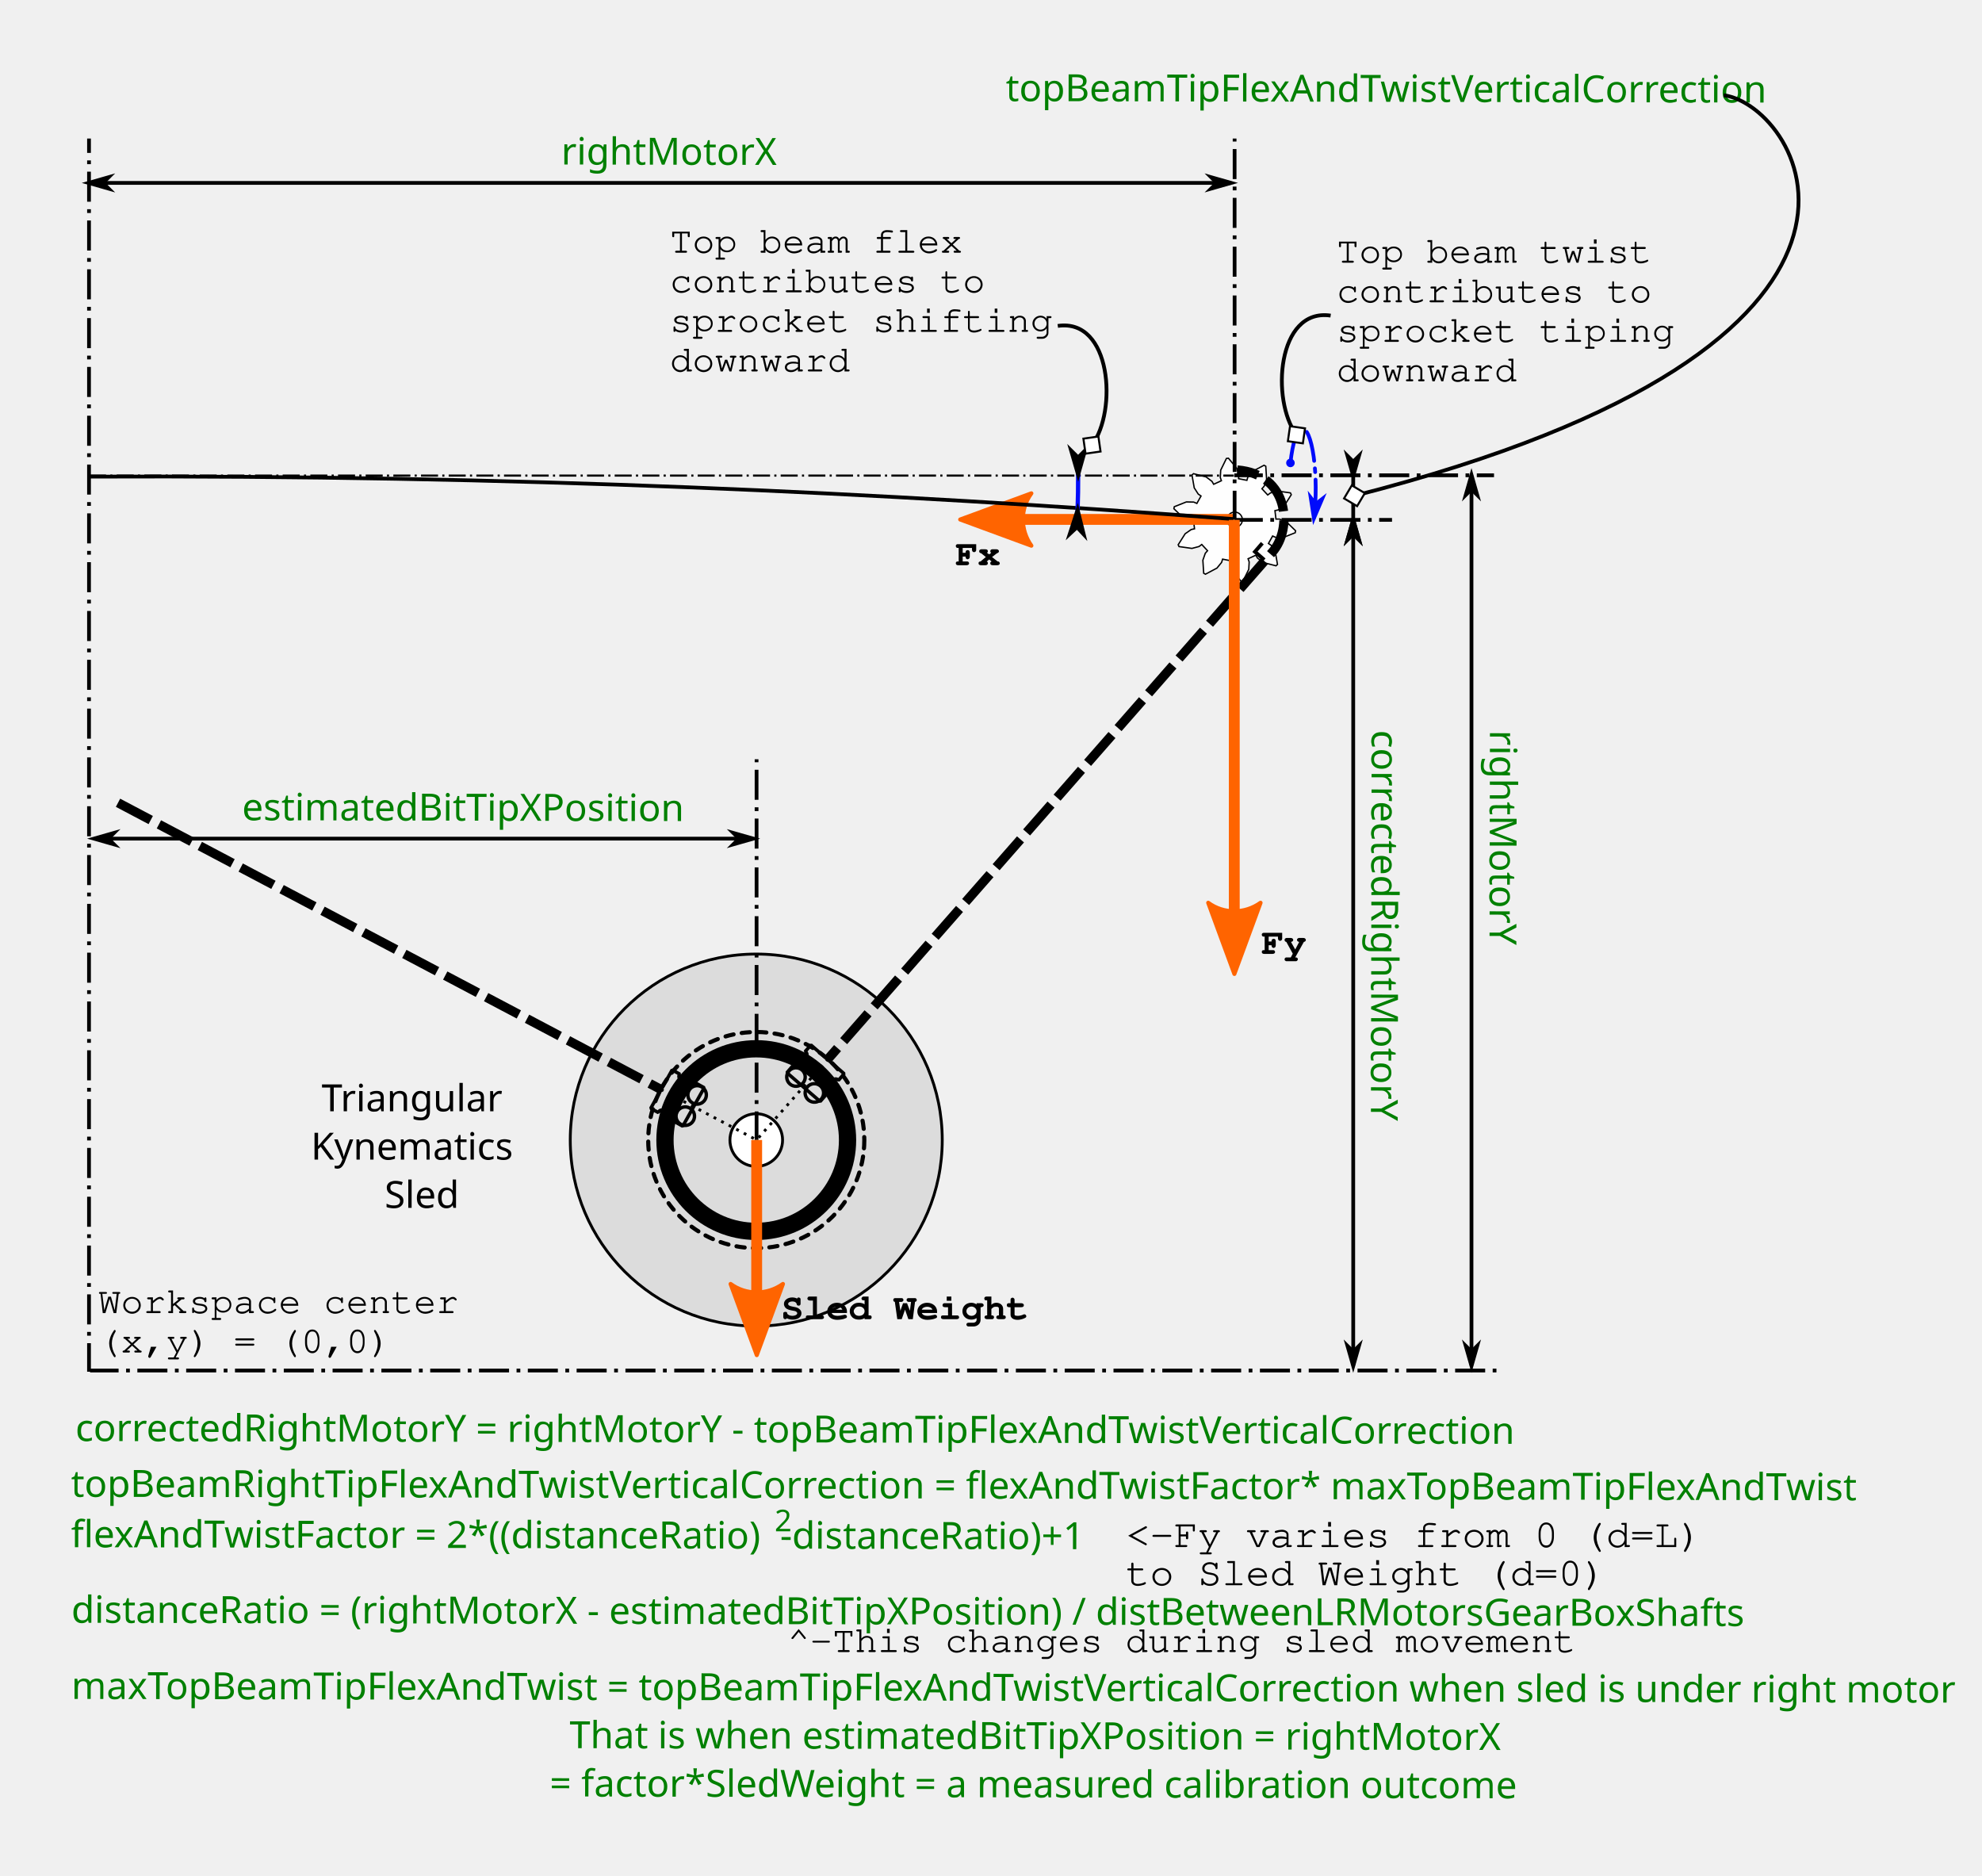
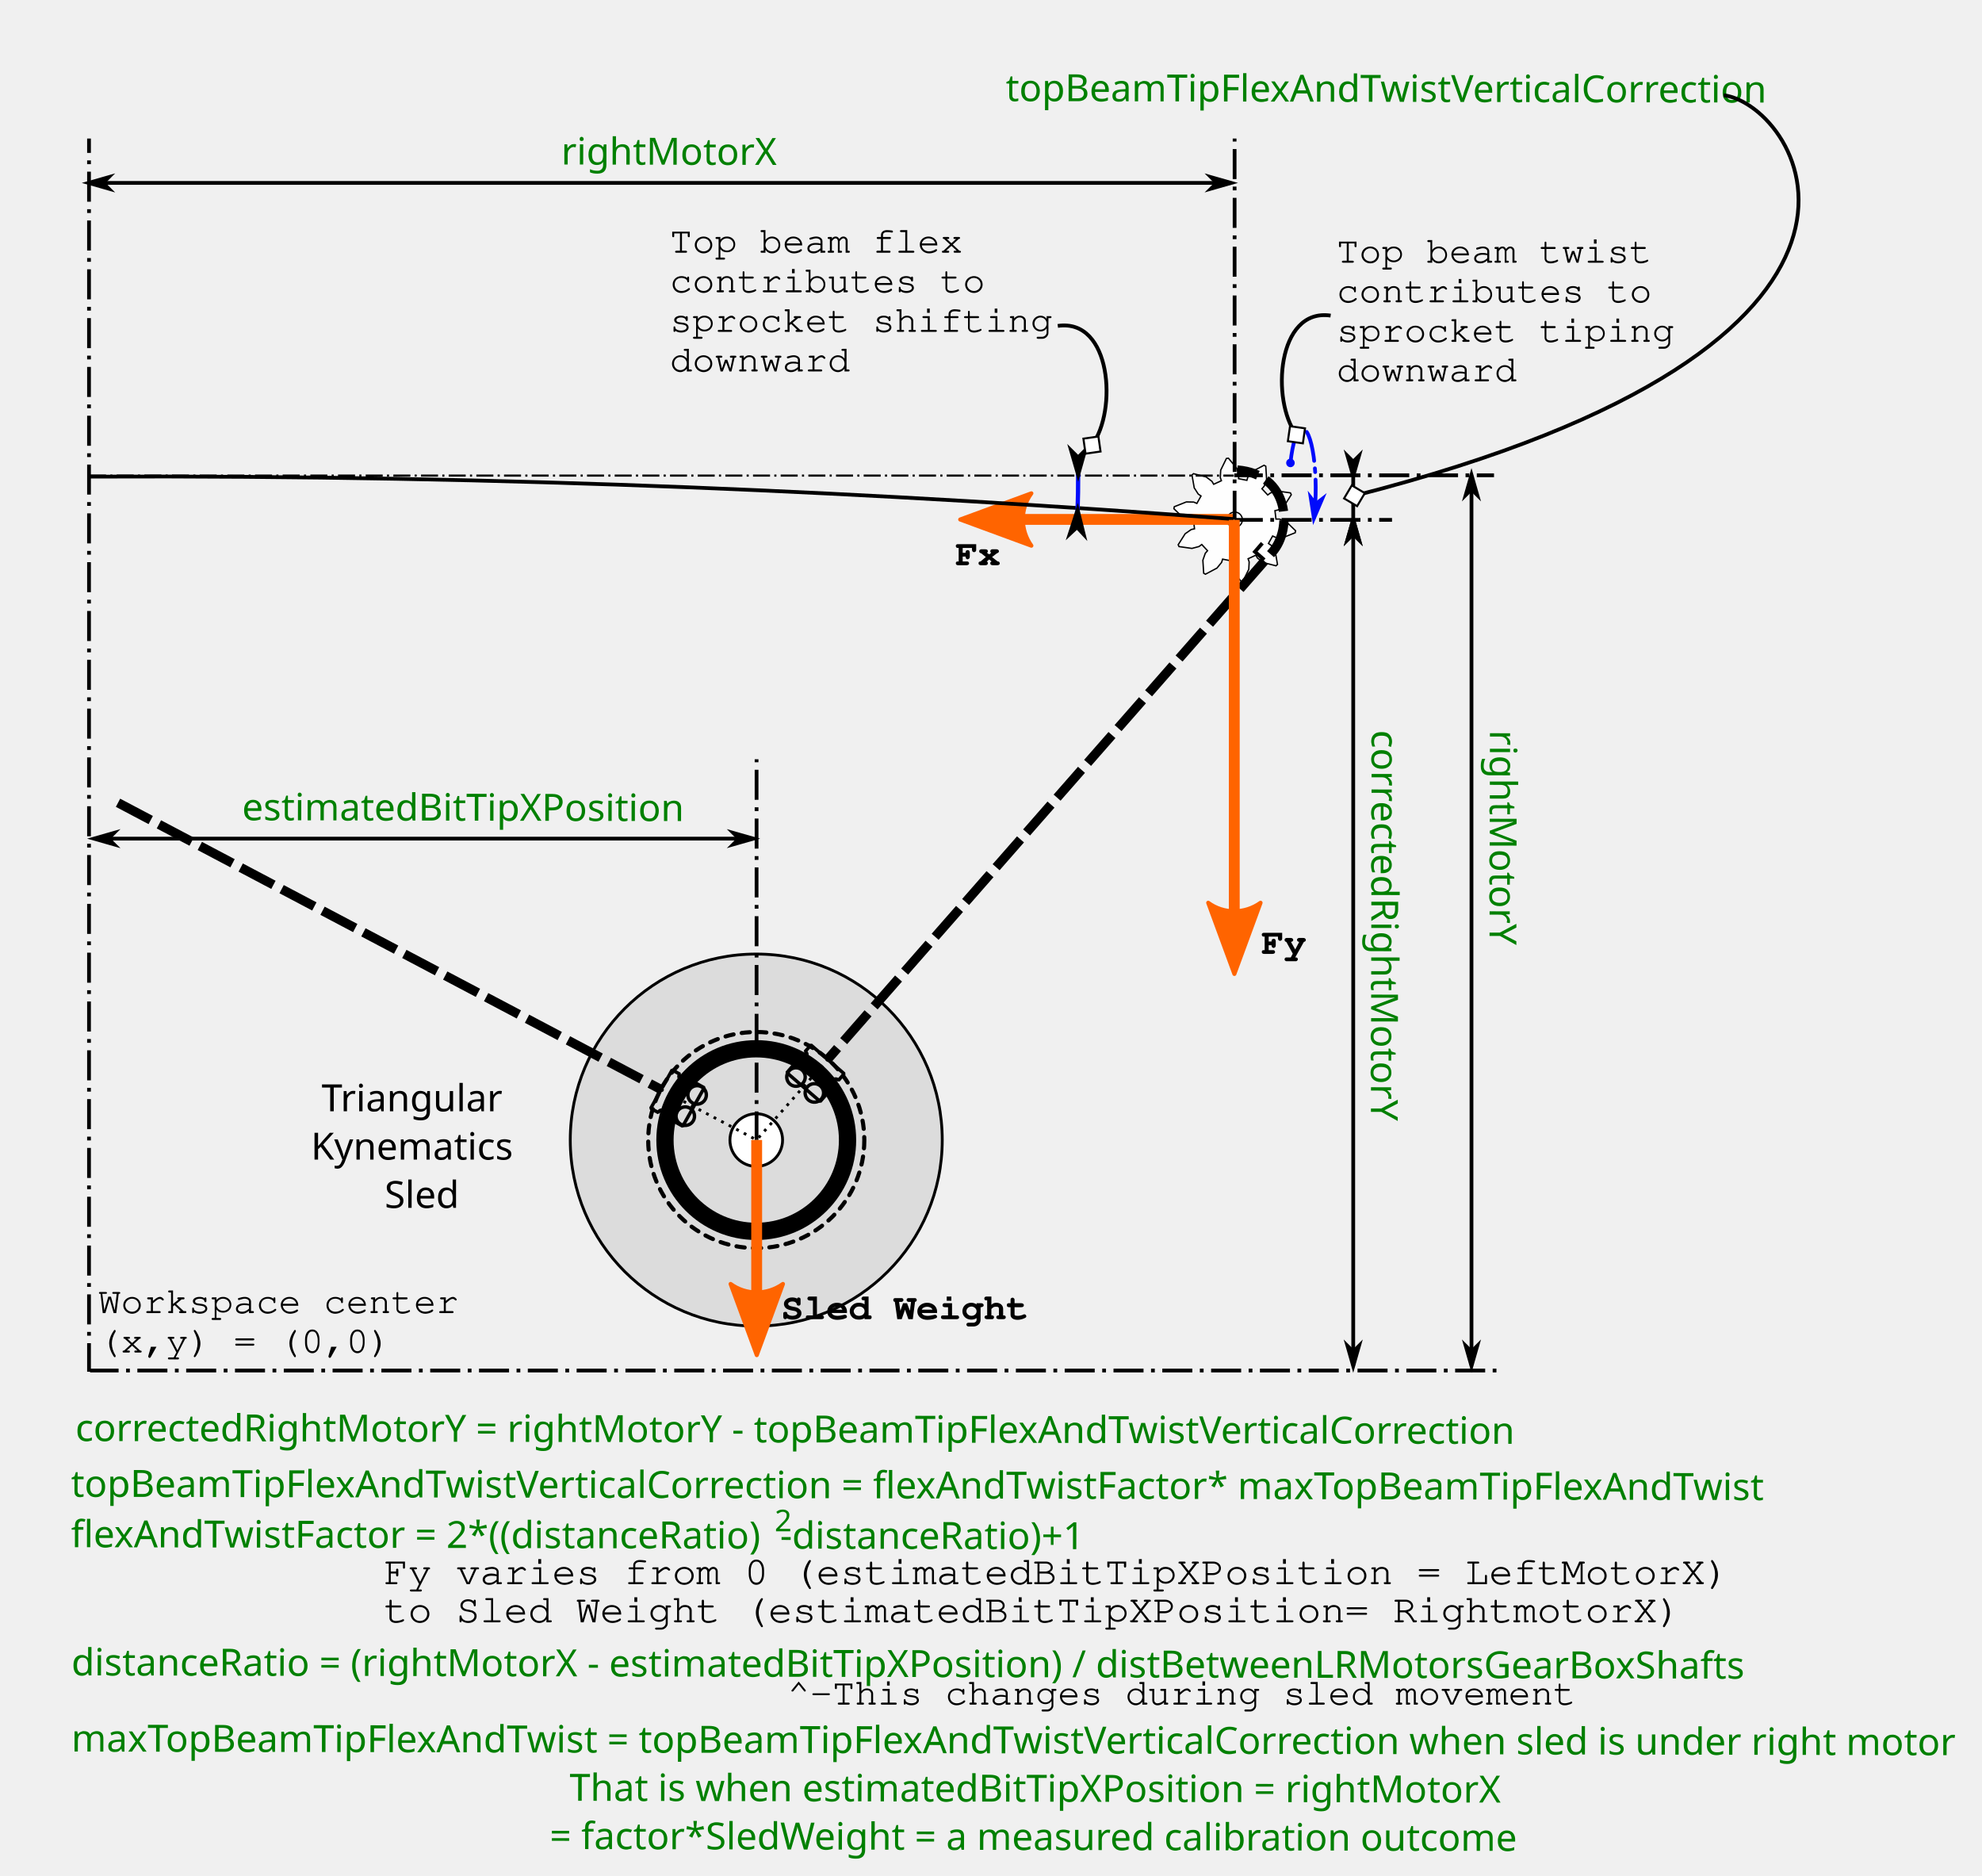
<svg xmlns="http://www.w3.org/2000/svg" width="139.696mm" height="132.178mm" viewBox="0 0 139.696 132.178" version="1.1" id="svg338048">
  <defs id="defs338042">
    <marker style="overflow:visible" id="marker24742" refX="0" refY="0" orient="auto">
      <path transform="scale(-0.6)" d="M 8.719,4.034 -2.207,0.016 8.719,-4.002 c -1.745,2.372 -1.735,5.617 -6e-7,8.035 z" style="fill:#ff6400;fill-opacity:1;fill-rule:evenodd;stroke:#ff6400;stroke-width:0.625;stroke-linejoin:round;stroke-opacity:1" id="path24740" />
    </marker>
    <marker orient="auto" refY="0" refX="0" id="marker24172" style="overflow:visible">
      <path id="path24170" d="M 0,0 5,-5 -12.5,0 5,5 Z" style="fill:#000000;fill-opacity:1;fill-rule:evenodd;stroke:#000000;stroke-width:1pt;stroke-opacity:1" transform="matrix(-0.4,0,0,-0.4,-4,0)" />
    </marker>
    <marker orient="auto" refY="0" refX="0" id="marker23994" style="overflow:visible">
      <path id="path23992" d="M 0,0 5,-5 -12.5,0 5,5 Z" style="fill:#000000;fill-opacity:1;fill-rule:evenodd;stroke:#000000;stroke-width:1pt;stroke-opacity:1" transform="matrix(0.4,0,0,0.4,4,0)" />
    </marker>
    <marker style="overflow:visible" id="marker23052" refX="0" refY="0" orient="auto">
      <path transform="matrix(-0.4,0,0,-0.4,-4,0)" style="fill:#000000;fill-opacity:1;fill-rule:evenodd;stroke:#000000;stroke-width:1pt;stroke-opacity:1" d="M 0,0 5,-5 -12.5,0 5,5 Z" id="path23050" />
    </marker>
    <marker style="overflow:visible" id="marker22886" refX="0" refY="0" orient="auto">
      <path transform="matrix(0.4,0,0,0.4,4,0)" style="fill:#000000;fill-opacity:1;fill-rule:evenodd;stroke:#000000;stroke-width:1pt;stroke-opacity:1" d="M 0,0 5,-5 -12.5,0 5,5 Z" id="path22884" />
    </marker>
    <marker style="overflow:visible" id="marker22238" refX="0" refY="0" orient="auto">
      <path transform="scale(-0.6)" d="M 8.719,4.034 -2.207,0.016 8.719,-4.002 c -1.745,2.372 -1.735,5.617 -6e-7,8.035 z" style="fill:#ff6400;fill-opacity:1;fill-rule:evenodd;stroke:#ff6400;stroke-width:0.625;stroke-linejoin:round;stroke-opacity:1" id="path22236" />
    </marker>
    <marker orient="auto" refY="0" refX="0" id="marker20028" style="overflow:visible">
      <path id="path20026" d="M 0,-7.071 -7.071,0 0,7.071 7.071,0 Z" style="fill:#ffffff;fill-rule:evenodd;stroke:#000000;stroke-width:1pt;stroke-opacity:1" transform="scale(0.4)" />
    </marker>
    <marker orient="auto" refY="0" refX="0" id="marker19590" style="overflow:visible">
      <path id="path19588" d="M 0,0 5,-5 -12.5,0 5,5 Z" style="fill:#000000;fill-opacity:1;fill-rule:evenodd;stroke:#000000;stroke-width:1pt;stroke-opacity:1" transform="matrix(-0.4,0,0,-0.4,-4,0)" />
    </marker>
    <marker orient="auto" refY="0" refX="0" id="marker18926" style="overflow:visible">
      <path id="path18924" d="M 0,0 5,-5 -12.5,0 5,5 Z" style="fill:#000000;fill-opacity:1;fill-rule:evenodd;stroke:#000000;stroke-width:1pt;stroke-opacity:1" transform="matrix(-0.4,0,0,-0.4,-4,0)" />
    </marker>
    <marker orient="auto" refY="0" refX="0" id="marker18790" style="overflow:visible">
      <path id="path18788" d="M 0,0 5,-5 -12.5,0 5,5 Z" style="fill:#000000;fill-opacity:1;fill-rule:evenodd;stroke:#000000;stroke-width:1pt;stroke-opacity:1" transform="matrix(0.4,0,0,0.4,4,0)" />
    </marker>
    <marker style="overflow:visible" id="marker18244" refX="0" refY="0" orient="auto">
      <path transform="matrix(-0.4,0,0,-0.4,-4,0)" style="fill:#000000;fill-opacity:1;fill-rule:evenodd;stroke:#000000;stroke-width:1pt;stroke-opacity:1" d="M 0,0 5,-5 -12.5,0 5,5 Z" id="path18242" />
    </marker>
    <marker style="overflow:visible" id="marker18120" refX="0" refY="0" orient="auto">
      <path transform="matrix(0.4,0,0,0.4,4,0)" style="fill:#000000;fill-opacity:1;fill-rule:evenodd;stroke:#000000;stroke-width:1pt;stroke-opacity:1" d="M 0,0 5,-5 -12.5,0 5,5 Z" id="path18118" />
    </marker>
    <marker orient="auto" refY="0" refX="0" id="marker17936" style="overflow:visible">
      <path id="path17934" d="M 0,0 5,-5 -12.5,0 5,5 Z" style="fill:#000000;fill-opacity:1;fill-rule:evenodd;stroke:#000000;stroke-width:1pt;stroke-opacity:1" transform="matrix(0.4,0,0,0.4,4,0)" />
    </marker>
    <marker orient="auto" refY="0" refX="0" id="marker17812" style="overflow:visible">
      <path id="path17810" d="M 0,0 5,-5 -12.5,0 5,5 Z" style="fill:#000000;fill-opacity:1;fill-rule:evenodd;stroke:#000000;stroke-width:1pt;stroke-opacity:1" transform="matrix(-0.4,0,0,-0.4,-4,0)" />
    </marker>
    <marker orient="auto" refY="0" refX="0" id="marker17062" style="overflow:visible">
      <path id="path17060" d="M 0,-7.071 -7.071,0 0,7.071 7.071,0 Z" style="fill:#ffffff;fill-rule:evenodd;stroke:#000000;stroke-width:1pt;stroke-opacity:1" transform="scale(0.4)" />
    </marker>
    <marker style="overflow:visible" id="marker16630" refX="0" refY="0" orient="auto">
      <path transform="matrix(-0.4,0,0,-0.4,-4,0)" style="fill:#000000;fill-opacity:1;fill-rule:evenodd;stroke:#000000;stroke-width:1pt;stroke-opacity:1" d="M 0,0 5,-5 -12.5,0 5,5 Z" id="path16628" />
    </marker>
    <marker orient="auto" refY="0" refX="0" id="DotS" style="overflow:visible">
      <path id="path7141" d="m -2.5,-1 c 0,2.76 -2.24,5 -5,5 -2.76,0 -5,-2.24 -5,-5 0,-2.76 2.24,-5 5,-5 2.76,0 5,2.24 5,5 z" style="fill:#000bfb;fill-opacity:1;fill-rule:evenodd;stroke:#000bfb;stroke-width:1pt;stroke-opacity:1" transform="matrix(0.2,0,0,0.2,1.48,0.2)" />
    </marker>
    <marker orient="auto" refY="0" refX="0" id="marker5163" style="overflow:visible">
      <path id="path5161" d="M 0,0 5,-5 -12.5,0 5,5 Z" style="fill:#000bfb;fill-opacity:1;fill-rule:evenodd;stroke:#000bfb;stroke-width:1pt;stroke-opacity:1" transform="matrix(-0.4,0,0,-0.4,-4,0)" />
    </marker>
    <marker style="overflow:visible" id="marker5057" refX="0" refY="0" orient="auto">
      <path transform="matrix(0.4,0,0,0.4,4,0)" style="fill:#000000;fill-opacity:1;fill-rule:evenodd;stroke:#000000;stroke-width:1pt;stroke-opacity:1" d="M 0,0 5,-5 -12.5,0 5,5 Z" id="path5055" />
    </marker>
    <marker orient="auto" refY="0" refX="0" id="marker13219" style="overflow:visible">
      <path id="path13217" d="M 0,-7.071 -7.071,0 0,7.071 7.071,0 Z" style="fill:#ffffff;fill-rule:evenodd;stroke:#000000;stroke-width:1pt;stroke-opacity:1" transform="scale(0.4)" />
    </marker>
    <marker orient="auto" refY="0" refX="0" id="Arrow1Mstart" style="overflow:visible">
      <path id="path4603" d="M 0,0 5,-5 -12.5,0 5,5 Z" style="fill:#000000;fill-opacity:1;fill-rule:evenodd;stroke:#000000;stroke-width:1pt;stroke-opacity:1" transform="matrix(0.4,0,0,0.4,4,0)" />
    </marker>
    <marker orient="auto" refY="0" refX="0" id="marker384196" style="overflow:visible">
      <path id="path384194" d="M 0,-7.071 -7.071,0 0,7.071 7.071,0 Z" style="fill:#ffffff;fill-rule:evenodd;stroke:#000000;stroke-width:1pt;stroke-opacity:1" transform="scale(0.4)" />
    </marker>
    <marker style="overflow:visible" id="marker382174" refX="0" refY="0" orient="auto">
      <path transform="scale(0.4)" style="fill:#ffffff;fill-rule:evenodd;stroke:#000000;stroke-width:1pt;stroke-opacity:1" d="M 0,-7.071 -7.071,0 0,7.071 7.071,0 Z" id="path382172" />
    </marker>
    <marker style="overflow:visible" id="marker379735" refX="0" refY="0" orient="auto">
      <path transform="scale(0.4)" style="fill:#ffffff;fill-rule:evenodd;stroke:#000000;stroke-width:1pt;stroke-opacity:1" d="M 0,-7.071 -7.071,0 0,7.071 7.071,0 Z" id="path379733" />
    </marker>
    <marker style="overflow:visible" id="marker373437" refX="0" refY="0" orient="auto">
      <path transform="scale(0.4)" style="fill:#ffffff;fill-rule:evenodd;stroke:#000000;stroke-width:1pt;stroke-opacity:1" d="M 0,-7.071 -7.071,0 0,7.071 7.071,0 Z" id="path373435" />
    </marker>
    <marker orient="auto" refY="0" refX="0" id="marker367337" style="overflow:visible">
      <path id="path367335" style="fill:#00a200;fill-opacity:1;fill-rule:evenodd;stroke:#00a200;stroke-width:0.625;stroke-linejoin:round;stroke-opacity:1" d="M 8.719,4.034 -2.207,0.016 8.719,-4.002 c -1.745,2.372 -1.735,5.617 -6e-7,8.035 z" transform="scale(-0.6)" />
    </marker>
    <marker style="overflow:visible" id="marker366895" refX="0" refY="0" orient="auto">
      <path transform="matrix(0.4,0,0,0.4,4,0)" style="fill:#00a200;fill-opacity:1;fill-rule:evenodd;stroke:#00a200;stroke-width:1pt;stroke-opacity:1" d="M 0,0 5,-5 -12.5,0 5,5 Z" id="path366893" />
    </marker>
    <marker orient="auto" refY="0" refX="0" id="marker221723" style="overflow:visible">
      <path id="path221721" style="fill:#ff6400;fill-opacity:1;fill-rule:evenodd;stroke:#ff6400;stroke-width:0.625;stroke-linejoin:round;stroke-opacity:1" d="M 8.719,4.034 -2.207,0.016 8.719,-4.002 c -1.745,2.372 -1.735,5.617 -6e-7,8.035 z" transform="scale(-0.6)" />
    </marker>
    <marker orient="auto" refY="0" refX="0" id="marker6246" style="overflow:visible">
      <path id="path6244" style="fill:#000000;fill-opacity:1;fill-rule:evenodd;stroke:#000000;stroke-width:0.625;stroke-linejoin:round;stroke-opacity:1" d="M 8.719,4.034 -2.207,0.016 8.719,-4.002 c -1.745,2.372 -1.735,5.617 -6e-7,8.035 z" transform="scale(-0.6)" />
    </marker>
    <marker style="overflow:visible" id="marker373437-3" refX="0" refY="0" orient="auto">
      <path transform="scale(0.4)" style="fill:#ffffff;fill-rule:evenodd;stroke:#000000;stroke-width:1pt;stroke-opacity:1" d="M 0,-7.071 -7.071,0 0,7.071 7.071,0 Z" id="path373435-5" />
    </marker>
  </defs>
  <g id="layer1" transform="translate(-49.97628,-68.93148)">
    <circle style="fill:#dcdcdc;fill-opacity:1;fill-rule:evenodd;stroke:#000000;stroke-width:0.2;stroke-linecap:round;stroke-linejoin:bevel;stroke-miterlimit:4;stroke-dasharray:none;stroke-dashoffset:0;stroke-opacity:1" id="path207908" cx="103.279" cy="149.276" r="13.109" />
    <circle style="fill:#ffffff;fill-opacity:1;fill-rule:evenodd;stroke:#000000;stroke-width:0.2;stroke-linecap:round;stroke-linejoin:bevel;stroke-miterlimit:4;stroke-dasharray:none;stroke-dashoffset:0;stroke-opacity:1" id="path207914" cx="103.279" cy="149.276" r="1.855" />
    <text xml:space="preserve" style="font-style:normal;font-variant:normal;font-weight:normal;font-stretch:normal;font-size:2.646px;line-height:1.25;font-family:Bumpers;-inkscape-font-specification:Bumpers;letter-spacing:0px;word-spacing:0px;fill:#000000;fill-opacity:1;stroke:none;stroke-width:0.066" x="81.431" y="147.249" id="text6706">
      <tspan id="tspan6704" x="81.431" y="147.249" style="font-style:normal;font-variant:normal;font-weight:normal;font-stretch:normal;font-family:Chinacat;-inkscape-font-specification:Chinacat;text-align:center;text-anchor:middle;stroke-width:0.066">Triangular</tspan>
      <tspan id="tspan7456" x="81.431" y="150.652" style="font-style:normal;font-variant:normal;font-weight:normal;font-stretch:normal;font-family:Chinacat;-inkscape-font-specification:Chinacat;text-align:center;text-anchor:middle;stroke-width:0.066">Kynematics</tspan>
      <tspan id="tspan7458" x="81.431" y="154.054" style="font-style:normal;font-variant:normal;font-weight:normal;font-stretch:normal;font-family:Chinacat;-inkscape-font-specification:Chinacat;text-align:center;text-anchor:middle;stroke-width:0.066">Sled</tspan>
    </text>
    <path id="path207910" d="M 58.294,125.505 96.562,145.71" style="fill:none;stroke:#000000;stroke-width:0.652;stroke-linecap:butt;stroke-linejoin:miter;stroke-miterlimit:4;stroke-dasharray:2.608, 0.652;stroke-dashoffset:0;stroke-opacity:1" />
    <circle r="7.616" cy="149.276" cx="103.279" id="circle207916" style="fill:none;fill-opacity:1;fill-rule:evenodd;stroke:#000000;stroke-width:0.29;stroke-linecap:round;stroke-linejoin:bevel;stroke-miterlimit:4;stroke-dasharray:0.581, 0.581;stroke-dashoffset:0;stroke-opacity:1" />
    <path style="fill:none;stroke:#000000;stroke-width:0.2;stroke-linecap:butt;stroke-linejoin:miter;stroke-miterlimit:4;stroke-dasharray:0.2, 0.4;stroke-dashoffset:0;stroke-opacity:1" d="m 108.341,143.557 -5.04,5.713" id="path207918" />
    <path id="path207920" d="m 96.562,145.71 6.746,3.56" style="fill:none;stroke:#000000;stroke-width:0.2;stroke-linecap:butt;stroke-linejoin:miter;stroke-miterlimit:4;stroke-dasharray:0.2, 0.4;stroke-dashoffset:0;stroke-opacity:1" />
    <circle style="fill:none;fill-opacity:1;fill-rule:evenodd;stroke:#000000;stroke-width:1.217;stroke-linecap:round;stroke-linejoin:bevel;stroke-miterlimit:4;stroke-dasharray:none;stroke-dashoffset:0;stroke-opacity:1" id="circle207922" cx="103.279" cy="149.276" r="6.434" />
    <g id="g207942" transform="matrix(0.5148088,-0.9231759,0.9231759,0.5148088,-118.6294,87.546)">
      <circle r="0.617" cy="206.889" cx="50.329" id="path207924" style="fill:none;fill-opacity:1;fill-rule:evenodd;stroke:#000000;stroke-width:0.227;stroke-linecap:round;stroke-linejoin:bevel;stroke-miterlimit:4;stroke-dasharray:none;stroke-dashoffset:16.51;stroke-opacity:1" />
      <circle style="fill:none;fill-opacity:1;fill-rule:evenodd;stroke:#000000;stroke-width:0.227;stroke-linecap:round;stroke-linejoin:bevel;stroke-miterlimit:4;stroke-dasharray:none;stroke-dashoffset:16.51;stroke-opacity:1" id="circle207926" cx="51.951" cy="206.889" r="0.617" />
      <path id="rect207928" transform="scale(0.2645833)" d="m 187.707,773.381 v 2.211 a 0.828,0.828 0 0 1 0.211,-0.027 0.828,0.828 0 0 1 0.828,0.828 0.828,0.828 0 0 1 -0.828,0.828 0.828,0.828 0 0 1 -0.211,-0.029 v 5.432 h 11.088 v -5.43 a 0.828,0.828 0 0 1 -0.207,0.027 0.828,0.828 0 0 1 -0.826,-0.828 0.828,0.828 0 0 1 0.826,-0.828 0.828,0.828 0 0 1 0.207,0.027 v -2.211 z" style="fill:none;fill-opacity:1;fill-rule:evenodd;stroke:#000000;stroke-width:0.859;stroke-linecap:round;stroke-linejoin:bevel;stroke-miterlimit:4;stroke-dasharray:none;stroke-dashoffset:16.51;stroke-opacity:1" />
    </g>
    <g transform="matrix(-0.7994341,-0.6915106,-0.6915106,0.7994341,290.6764,15.36277)" id="g207950">
      <circle style="fill:none;fill-opacity:1;fill-rule:evenodd;stroke:#000000;stroke-width:0.227;stroke-linecap:round;stroke-linejoin:bevel;stroke-miterlimit:4;stroke-dasharray:none;stroke-dashoffset:16.51;stroke-opacity:1" id="circle207944" cx="50.329" cy="206.889" r="0.617" />
      <circle r="0.617" cy="206.889" cx="51.951" id="circle207946" style="fill:none;fill-opacity:1;fill-rule:evenodd;stroke:#000000;stroke-width:0.227;stroke-linecap:round;stroke-linejoin:bevel;stroke-miterlimit:4;stroke-dasharray:none;stroke-dashoffset:16.51;stroke-opacity:1" />
      <path style="fill:none;fill-opacity:1;fill-rule:evenodd;stroke:#000000;stroke-width:0.859;stroke-linecap:round;stroke-linejoin:bevel;stroke-miterlimit:4;stroke-dasharray:none;stroke-dashoffset:16.51;stroke-opacity:1" d="m 187.707,773.381 v 2.211 a 0.828,0.828 0 0 1 0.211,-0.027 0.828,0.828 0 0 1 0.828,0.828 0.828,0.828 0 0 1 -0.828,0.828 0.828,0.828 0 0 1 -0.211,-0.029 v 5.432 h 11.088 v -5.43 a 0.828,0.828 0 0 1 -0.207,0.027 0.828,0.828 0 0 1 -0.826,-0.828 0.828,0.828 0 0 1 0.826,-0.828 0.828,0.828 0 0 1 0.207,0.027 v -2.211 z" transform="scale(0.2645833)" id="path207948" />
    </g>
    <g id="g192790" transform="matrix(0.3593984,0,0,0.3593984,137.0036,105.5588)">
      <path id="path192786" style="fill:#fefefe;fill-opacity:1;stroke:#000000;stroke-width:0.265" d="m 8.084,-0.123 0.667,-0.01 1.348,0.522 1.834,1.775 -0.076,0.386 L 9.484,3.491 8.039,3.46 7.427,3.196 6.613,4.652 7.158,5.036 7.941,6.251 8.382,8.764 8.094,9.032 5.621,8.399 4.47,7.525 4.13,6.951 2.615,7.65 2.831,8.282 2.751,9.725 1.63,12.018 1.239,12.064 -0.389,10.099 -0.806,8.715 -0.745,8.051 -2.381,7.727 -2.577,8.364 -3.491,9.484 -5.745,10.68 -6.089,10.488 -6.251,7.941 -5.775,6.577 -5.335,6.075 -6.468,4.851 -7.002,5.252 -8.399,5.621 -10.926,5.264 -11.091,4.907 -9.725,2.751 -8.538,1.926 -7.887,1.779 -8.084,0.123 l -0.667,0.01 -1.348,-0.522 -1.834,-1.775 0.076,-0.386 2.372,-0.941 1.445,0.031 0.613,0.264 0.814,-1.456 -0.546,-0.384 -0.783,-1.215 -0.441,-2.514 0.289,-0.267 2.472,0.633 1.151,0.874 0.341,0.574 1.514,-0.699 -0.216,-0.631 0.081,-1.443 1.121,-2.293 0.391,-0.047 1.628,1.965 0.417,1.384 -0.061,0.664 1.636,0.324 0.196,-0.638 0.913,-1.12 2.254,-1.196 0.343,0.192 0.162,2.547 -0.476,1.365 -0.44,0.501 1.133,1.224 0.534,-0.4 1.397,-0.369 2.527,0.357 0.165,0.357 -1.366,2.156 -1.187,0.824 -0.651,0.147 z" />
      <circle id="path192788" style="fill:none;stroke:#000000;stroke-width:0.265" cx="0" cy="0" r="1.5" />
    </g>
    <path id="path22234" d="M 136.953,105.536 H 118.667" style="fill:none;stroke:#ff6400;stroke-width:0.765;stroke-linecap:butt;stroke-linejoin:miter;stroke-miterlimit:4;stroke-dasharray:none;stroke-opacity:1;marker-end:url(#marker22238)" />
    <path style="fill:none;stroke:#000000;stroke-width:0.652;stroke-linecap:butt;stroke-linejoin:miter;stroke-miterlimit:1.1;stroke-dasharray:2.608, 0.652;stroke-dashoffset:4.368;stroke-opacity:1" d="m 137.186,102.055 c 3.636,0.287 3.924,4.132 2.469,5.783 l -31.314,35.718" id="path196241" />
    <path style="fill:none;stroke:#000000;stroke-width:0.265px;stroke-linecap:butt;stroke-linejoin:miter;stroke-opacity:1" d="m 138.947,107.213 -0.519,0.6 0.657,0.576" id="path379185" />
    <g id="g4593" transform="rotate(-0.4047101,-1996.483,-12930.277)">
      <path style="fill:none;stroke:#000000;stroke-width:0.265px;stroke-linecap:butt;stroke-linejoin:miter;stroke-opacity:1" d="m -35.858,116.695 c 29.703,0.085 55.945,1.525 80.662,3.563" id="path4992" />
      <path style="fill:none;stroke:#000000;stroke-width:0.15;stroke-linecap:butt;stroke-linejoin:miter;stroke-miterlimit:4;stroke-dasharray:1.2, 0.3, 0.15, 0.3;stroke-dashoffset:0;stroke-opacity:1" d="m -35.857,116.622 80.683,0.57" id="path5053" />
    </g>
    <text xml:space="preserve" style="font-style:normal;font-variant:normal;font-weight:normal;font-stretch:normal;font-size:2.646px;line-height:1;font-family:Bumpers;-inkscape-font-specification:Bumpers;text-align:start;letter-spacing:0px;word-spacing:0px;text-anchor:start;fill:#000000;fill-opacity:1;stroke:none;stroke-width:0.066" x="56.905" y="161.467" id="text382168">
      <tspan x="56.905" y="161.467" style="font-style:normal;font-variant:normal;font-weight:normal;font-stretch:normal;line-height:1;font-family:Courier;-inkscape-font-specification:Courier;text-align:start;text-anchor:start;stroke-width:0.066" id="tspan7058">Workspace center</tspan>
      <tspan x="56.905" y="164.253" style="font-style:normal;font-variant:normal;font-weight:normal;font-stretch:normal;line-height:1;font-family:Courier;-inkscape-font-specification:Courier;text-align:start;text-anchor:start;stroke-width:0.066" id="tspan7056">(x,y) = (0,0)</tspan>
    </text>
    <path style="fill:none;fill-opacity:0.527;fill-rule:evenodd;stroke:#000bfb;stroke-width:0.265;stroke-linecap:round;stroke-linejoin:bevel;stroke-miterlimit:4;stroke-dasharray:2.12, 0.53, 0.265, 0.53;stroke-dashoffset:0.401;stroke-opacity:1;marker-start:url(#DotS);marker-end:url(#marker5163)" id="path7060" d="m 140.93,101.55 a 0.935,4.209 0 0 1 0.791,-2.397 0.935,4.209 0 0 1 0.847,1.972 0.935,4.209 0 0 1 0.022,4.291" />
    <text xml:space="preserve" style="font-style:normal;font-variant:normal;font-weight:normal;font-stretch:normal;font-size:2.646px;line-height:1;font-family:Bumpers;-inkscape-font-specification:Bumpers;letter-spacing:0px;word-spacing:0px;fill:#000000;fill-opacity:1;stroke:none;stroke-width:0.066" x="144.181" y="87.447" id="text382168-3">
      <tspan x="144.181" y="87.447" style="font-style:normal;font-variant:normal;font-weight:normal;font-stretch:normal;line-height:1;font-family:Courier;-inkscape-font-specification:Courier;text-align:start;text-anchor:start;stroke-width:0.066" id="tspan7056-5">Top beam twist </tspan>
      <tspan x="144.181" y="90.234" style="font-style:normal;font-variant:normal;font-weight:normal;font-stretch:normal;line-height:1;font-family:Courier;-inkscape-font-specification:Courier;text-align:start;text-anchor:start;stroke-width:0.066" id="tspan8447">contributes to </tspan>
      <tspan x="144.181" y="93.02" style="font-style:normal;font-variant:normal;font-weight:normal;font-stretch:normal;line-height:1;font-family:Courier;-inkscape-font-specification:Courier;text-align:start;text-anchor:start;stroke-width:0.066" id="tspan8453">sprocket tiping </tspan>
      <tspan x="144.181" y="95.807" style="font-style:normal;font-variant:normal;font-weight:normal;font-stretch:normal;line-height:1;font-family:Courier;-inkscape-font-specification:Courier;text-align:start;text-anchor:start;stroke-width:0.066" id="tspan8455">downward</tspan>
    </text>
    <path id="path373433" d="m 143.763,91.173 c -3.797,-0.557 -4.207,6.003 -2.41,8.398" style="fill:none;stroke:#000000;stroke-width:0.267;stroke-linecap:butt;stroke-linejoin:miter;stroke-miterlimit:4;stroke-dasharray:none;stroke-opacity:1;marker-end:url(#marker373437-3)" />
    <text id="text10348" y="86.746" x="97.182" style="font-style:normal;font-variant:normal;font-weight:normal;font-stretch:normal;font-size:2.646px;line-height:1;font-family:Bumpers;-inkscape-font-specification:Bumpers;letter-spacing:0px;word-spacing:0px;fill:#000000;fill-opacity:1;stroke:none;stroke-width:0.066" xml:space="preserve">
      <tspan id="tspan10340" style="font-style:normal;font-variant:normal;font-weight:normal;font-stretch:normal;line-height:1;font-family:Courier;-inkscape-font-specification:Courier;text-align:start;text-anchor:start;stroke-width:0.066" y="86.746" x="97.182">Top beam flex </tspan>
      <tspan id="tspan10342" style="font-style:normal;font-variant:normal;font-weight:normal;font-stretch:normal;line-height:1;font-family:Courier;-inkscape-font-specification:Courier;text-align:start;text-anchor:start;stroke-width:0.066" y="89.533" x="97.182">contributes to </tspan>
      <tspan id="tspan10344" style="font-style:normal;font-variant:normal;font-weight:normal;font-stretch:normal;line-height:1;font-family:Courier;-inkscape-font-specification:Courier;text-align:start;text-anchor:start;stroke-width:0.066" y="92.319" x="97.182">sprocket shifting </tspan>
      <tspan id="tspan10346" style="font-style:normal;font-variant:normal;font-weight:normal;font-stretch:normal;line-height:1;font-family:Courier;-inkscape-font-specification:Courier;text-align:start;text-anchor:start;stroke-width:0.066" y="95.106" x="97.182">downward</tspan>
    </text>
    <path style="fill:none;fill-opacity:0.527;fill-rule:evenodd;stroke:#000bfb;stroke-width:0.3;stroke-linecap:round;stroke-linejoin:bevel;stroke-miterlimit:4;stroke-dasharray:none;stroke-dashoffset:0.499;stroke-opacity:1;marker-start:url(#marker16630);marker-end:url(#marker5057)" id="path16620" d="m 125.967,102.294 a 69.717,69.717 0 0 1 -0.042,2.667" />
    <path style="fill:none;stroke:#000000;stroke-width:0.267;stroke-linecap:butt;stroke-linejoin:miter;stroke-miterlimit:4;stroke-dasharray:none;stroke-opacity:1;marker-end:url(#marker17062)" d="m 124.531,91.9 c 3.797,-0.557 4.207,6.003 2.41,8.398" id="path17058" />
    <g id="g18099">
      <text transform="rotate(0.1122431)" id="text216761" y="80.349" x="89.69" style="font-style:normal;font-variant:normal;font-weight:normal;font-stretch:normal;font-size:2.646px;line-height:1.25;font-family:Bumpers;-inkscape-font-specification:Bumpers;letter-spacing:0px;word-spacing:0px;fill:#008000;fill-opacity:1;stroke:none;stroke-width:0.066" xml:space="preserve">
        <tspan style="font-style:normal;font-variant:normal;font-weight:normal;font-stretch:normal;font-family:Chinacat;-inkscape-font-specification:Chinacat;fill:#008000;stroke-width:0.066" y="80.349" x="89.69" id="tspan216759">rightMotorX</tspan>
      </text>
      <path id="path4886" d="M 136.994,105.526 V 78.695" style="fill:none;stroke:#000000;stroke-width:0.265;stroke-linecap:butt;stroke-linejoin:miter;stroke-miterlimit:4;stroke-dasharray:2.117, 0.529, 0.265, 0.529;stroke-dashoffset:0.106;stroke-opacity:1" />
      <path style="fill:none;stroke:#000000;stroke-width:0.265;stroke-linecap:butt;stroke-linejoin:miter;stroke-miterlimit:4;stroke-dasharray:2.117, 0.529, 0.265, 0.529;stroke-dashoffset:0.106;stroke-opacity:1" d="M 56.25,165.601 V 78.695" id="path4888" />
      <path id="path17802" d="M 56.262,81.822 H 136.71" style="fill:none;stroke:#000000;stroke-width:0.265px;stroke-linecap:butt;stroke-linejoin:miter;stroke-opacity:1;marker-start:url(#marker17936);marker-end:url(#marker17812)" />
      <text xml:space="preserve" style="font-style:normal;font-variant:normal;font-weight:normal;font-stretch:normal;font-size:2.646px;line-height:1.25;font-family:Bumpers;-inkscape-font-specification:Bumpers;letter-spacing:0px;word-spacing:0px;fill:#008000;fill-opacity:1;stroke:none;stroke-width:0.066" x="67.291" y="126.603" id="text22878" transform="rotate(0.1122431)">
        <tspan id="tspan22876" x="67.291" y="126.603" style="font-style:normal;font-variant:normal;font-weight:normal;font-stretch:normal;font-family:Chinacat;-inkscape-font-specification:Chinacat;fill:#008000;stroke-width:0.066">estimatedBitTipXPosition</tspan>
      </text>
      <path style="fill:none;stroke:#000000;stroke-width:0.265px;stroke-linecap:butt;stroke-linejoin:miter;stroke-opacity:1;marker-start:url(#marker22886);marker-end:url(#marker23052)" d="M 56.636,128.033 H 103.034" id="path22880" />
      <path style="fill:none;stroke:#000000;stroke-width:0.265;stroke-linecap:butt;stroke-linejoin:miter;stroke-miterlimit:4;stroke-dasharray:2.117, 0.529, 0.265, 0.529;stroke-dashoffset:0.106;stroke-opacity:1" d="M 103.301,149.27 V 122.439" id="path22882" />
    </g>
    <text transform="rotate(90.11224)" id="text18103" y="-155.224" x="120.082" style="font-style:normal;font-variant:normal;font-weight:normal;font-stretch:normal;font-size:2.646px;line-height:1.25;font-family:Bumpers;-inkscape-font-specification:Bumpers;letter-spacing:0px;word-spacing:0px;fill:#008000;fill-opacity:1;stroke:none;stroke-width:0.066" xml:space="preserve">
      <tspan style="font-style:normal;font-variant:normal;font-weight:normal;font-stretch:normal;font-family:Chinacat;-inkscape-font-specification:Chinacat;fill:#008000;stroke-width:0.066" y="-155.224" x="120.082" id="tspan18101">rightMotorY</tspan>
    </text>
    <path id="path18105" d="M 56.324,165.518 H 155.652" style="fill:none;stroke:#000000;stroke-width:0.265;stroke-linecap:butt;stroke-linejoin:miter;stroke-miterlimit:4;stroke-dasharray:2.117, 0.529, 0.265, 0.529;stroke-dashoffset:0.106;stroke-opacity:1" />
    <path style="fill:none;stroke:#000000;stroke-width:0.265;stroke-linecap:butt;stroke-linejoin:miter;stroke-miterlimit:4;stroke-dasharray:2.117, 0.529, 0.265, 0.529;stroke-dashoffset:0.106;stroke-opacity:1" d="m 136.971,102.427 h 18.307" id="path18107" />
    <path id="path18109" d="m 153.69,102.438 v 62.721" style="fill:none;stroke:#000000;stroke-width:0.265px;stroke-linecap:butt;stroke-linejoin:miter;stroke-opacity:1;marker-start:url(#marker18120);marker-end:url(#marker18244)" />
    <path id="path18772" d="m 136.971,105.569 h 11.117" style="fill:none;stroke:#000000;stroke-width:0.265;stroke-linecap:butt;stroke-linejoin:miter;stroke-miterlimit:4;stroke-dasharray:2.117, 0.529, 0.265, 0.529;stroke-dashoffset:0.106;stroke-opacity:1" />
    <path style="fill:none;stroke:#000000;stroke-width:0.265px;stroke-linecap:butt;stroke-linejoin:miter;stroke-opacity:1;marker-start:url(#marker19590);marker-end:url(#marker18790)" d="m 145.355,102.438 v 3.155" id="path18786" />
    <text transform="rotate(0.112243)" id="text216761-6" y="75.817" x="121.007" style="font-style:normal;font-variant:normal;font-weight:normal;font-stretch:normal;font-size:2.646px;line-height:1.25;font-family:Bumpers;-inkscape-font-specification:Bumpers;letter-spacing:0px;word-spacing:0px;fill:#008000;fill-opacity:1;stroke:none;stroke-width:0.066" xml:space="preserve">
      <tspan style="font-style:normal;font-variant:normal;font-weight:normal;font-stretch:normal;font-family:Chinacat;-inkscape-font-specification:Chinacat;fill:#008000;stroke-width:0.066" y="75.817" x="121.007" id="tspan216759-2">topBeamTipFlexAndTwistVerticalCorrection</tspan>
    </text>
    <path style="fill:none;stroke:#000000;stroke-width:0.267;stroke-linecap:butt;stroke-linejoin:miter;stroke-miterlimit:4;stroke-dasharray:none;stroke-opacity:1;marker-end:url(#marker20028)" d="m 171.468,75.641 c 5.427,0.738 15.95,17.516 -26.027,28.229" id="path20024" />
    <path style="fill:none;stroke:#ff6400;stroke-width:0.765;stroke-linecap:butt;stroke-linejoin:miter;stroke-miterlimit:4;stroke-dasharray:none;stroke-opacity:1;marker-end:url(#marker221723)" d="m 136.971,105.569 v 30.986" id="path22220" />
    <text xml:space="preserve" style="font-style:normal;font-variant:normal;font-weight:normal;font-stretch:normal;font-size:2.646px;line-height:1;font-family:Bumpers;-inkscape-font-specification:Bumpers;letter-spacing:0px;word-spacing:0px;fill:#000000;fill-opacity:1;stroke:none;stroke-width:0.066" x="117.313" y="108.769" id="text22801">
      <tspan x="117.313" y="108.769" style="font-style:normal;font-variant:normal;font-weight:bold;font-stretch:normal;line-height:1;font-family:Courier;-inkscape-font-specification:Courier;text-align:start;text-anchor:start;stroke-width:0.066" id="tspan22799">Fx</tspan>
    </text>
    <text id="text22814" y="136.153" x="138.877" style="font-style:normal;font-variant:normal;font-weight:normal;font-stretch:normal;font-size:2.646px;line-height:1;font-family:Bumpers;-inkscape-font-specification:Bumpers;letter-spacing:0px;word-spacing:0px;fill:#000000;fill-opacity:1;stroke:none;stroke-width:0.066" xml:space="preserve">
      <tspan id="tspan22812" style="font-style:normal;font-variant:normal;font-weight:bold;font-stretch:normal;line-height:1;font-family:Courier;-inkscape-font-specification:Courier;text-align:start;text-anchor:start;stroke-width:0.066" y="136.153" x="138.877">Fy</tspan>
    </text>
    <text xml:space="preserve" style="font-style:normal;font-variant:normal;font-weight:normal;font-stretch:normal;font-size:2.646px;line-height:1.25;font-family:Bumpers;-inkscape-font-specification:Bumpers;letter-spacing:0px;word-spacing:0px;fill:#008000;fill-opacity:1;stroke:none;stroke-width:0.066" x="55.627" y="170.376" id="text22818" transform="rotate(0.112243)">
      <tspan id="tspan22816" x="55.627" y="170.376" style="font-style:normal;font-variant:normal;font-weight:normal;font-stretch:normal;font-family:Chinacat;-inkscape-font-specification:Chinacat;fill:#008000;stroke-width:0.066">correctedRightMotorY = rightMotorY - topBeamTipFlexAndTwistVerticalCorrection</tspan>
    </text>
    <text transform="rotate(0.112243)" id="text216761-6-9" y="174.306" x="55.318" style="font-style:normal;font-variant:normal;font-weight:normal;font-stretch:normal;font-size:2.646px;line-height:1.25;font-family:Bumpers;-inkscape-font-specification:Bumpers;letter-spacing:0px;word-spacing:0px;fill:#008000;fill-opacity:1;stroke:none;stroke-width:0.066" xml:space="preserve">
-       <tspan style="font-style:normal;font-variant:normal;font-weight:normal;font-stretch:normal;font-family:Chinacat;-inkscape-font-specification:Chinacat;fill:#008000;stroke-width:0.066" y="174.306" x="55.318" id="tspan216759-2-1">topBeamRightTipFlexAndTwistVerticalCorrection = flexAndTwistFactor* maxTopBeamTipFlexAndTwist</tspan>
+       <tspan style="font-style:normal;font-variant:normal;font-weight:normal;font-stretch:normal;font-family:Chinacat;-inkscape-font-specification:Chinacat;fill:#008000;stroke-width:0.066" y="174.306" x="55.318" id="tspan216759-2-1">topBeamTipFlexAndTwistVerticalCorrection = flexAndTwistFactor* maxTopBeamTipFlexAndTwist</tspan>
    </text>
    <text xml:space="preserve" style="font-style:normal;font-variant:normal;font-weight:normal;font-stretch:normal;font-size:2.646px;line-height:1.25;font-family:Bumpers;-inkscape-font-specification:Bumpers;letter-spacing:0px;word-spacing:0px;fill:#008000;fill-opacity:1;stroke:none;stroke-width:0.066" x="55.325" y="177.861" id="text22858" transform="rotate(0.112243)">
      <tspan id="tspan22856" x="55.325" y="177.861" style="font-style:normal;font-variant:normal;font-weight:normal;font-stretch:normal;font-family:Chinacat;-inkscape-font-specification:Chinacat;fill:#008000;stroke-width:0.066">flexAndTwistFactor = 2*((distanceRatio)  -distanceRatio)+1</tspan>
    </text>
    <text transform="rotate(0.112243)" id="text22862" y="176.639" x="104.912" style="font-style:normal;font-variant:normal;font-weight:normal;font-stretch:normal;font-size:2.646px;line-height:1.25;font-family:Bumpers;-inkscape-font-specification:Bumpers;letter-spacing:0px;word-spacing:0px;fill:#008000;fill-opacity:1;stroke:none;stroke-width:0.066" xml:space="preserve">
      <tspan style="font-style:normal;font-variant:normal;font-weight:normal;font-stretch:normal;font-size:2.117px;font-family:Chinacat;-inkscape-font-specification:Chinacat;fill:#008000;stroke-width:0.066" y="176.639" x="104.912" id="tspan22860">2</tspan>
    </text>
    <text xml:space="preserve" style="font-style:normal;font-variant:normal;font-weight:normal;font-stretch:normal;font-size:2.646px;line-height:1.25;font-family:Bumpers;-inkscape-font-specification:Bumpers;letter-spacing:0px;word-spacing:0px;fill:#008000;fill-opacity:1;stroke:none;stroke-width:0.066" x="120.098" y="-146.889" id="text23988" transform="rotate(90.11224)">
      <tspan id="tspan23986" x="120.098" y="-146.889" style="font-style:normal;font-variant:normal;font-weight:normal;font-stretch:normal;font-family:Chinacat;-inkscape-font-specification:Chinacat;fill:#008000;stroke-width:0.066">correctedRightMotorY</tspan>
    </text>
    <path style="fill:none;stroke:#000000;stroke-width:0.265px;stroke-linecap:butt;stroke-linejoin:miter;stroke-opacity:1;marker-start:url(#marker23994);marker-end:url(#marker24172)" d="m 145.355,105.593 v 59.567" id="path23990" />
-     <text xml:space="preserve" style="font-style:normal;font-variant:normal;font-weight:normal;font-stretch:normal;font-size:2.646px;line-height:1.25;font-family:Bumpers;-inkscape-font-specification:Bumpers;letter-spacing:0px;word-spacing:0px;fill:#008000;fill-opacity:1;stroke:none;stroke-width:0.066" x="55.369" y="183.186" id="text22878-8" transform="rotate(0.112243)">
-       <tspan id="tspan22876-7" x="55.369" y="183.186" style="font-style:normal;font-variant:normal;font-weight:normal;font-stretch:normal;font-family:Chinacat;-inkscape-font-specification:Chinacat;fill:#008000;stroke-width:0.066">distanceRatio = (rightMotorX - estimatedBitTipXPosition) / distBetweenLRMotorsGearBoxShafts</tspan>
-     </text>
-     <text xml:space="preserve" style="font-style:normal;font-variant:normal;font-weight:normal;font-stretch:normal;font-size:2.646px;line-height:1.25;font-family:Bumpers;-inkscape-font-specification:Bumpers;letter-spacing:0px;word-spacing:0px;fill:#008000;fill-opacity:1;stroke:none;stroke-width:0.066" x="55.38" y="188.553" id="text24726" transform="rotate(0.112243)">
-       <tspan id="tspan24724" x="55.38" y="188.553" style="font-style:normal;font-variant:normal;font-weight:normal;font-stretch:normal;font-family:Chinacat;-inkscape-font-specification:Chinacat;fill:#008000;stroke-width:0.066">maxTopBeamTipFlexAndTwist = topBeamTipFlexAndTwistVerticalCorrection when sled is under right motor</tspan>
-       <tspan x="55.38" y="191.956" style="font-style:normal;font-variant:normal;font-weight:normal;font-stretch:normal;font-family:Chinacat;-inkscape-font-specification:Chinacat;fill:#008000;stroke-width:0.066" id="tspan25325">                                                   That is when estimatedBitTipXPosition = rightMotorX</tspan>
-       <tspan x="55.38" y="195.358" style="font-style:normal;font-variant:normal;font-weight:normal;font-stretch:normal;font-family:Chinacat;-inkscape-font-specification:Chinacat;fill:#008000;stroke-width:0.066" id="tspan25323">                                                 = factor*SledWeight = a measured calibration outcome</tspan>
+     <text xml:space="preserve" style="font-style:normal;font-variant:normal;font-weight:normal;font-stretch:normal;font-size:2.646px;line-height:1.25;font-family:Bumpers;-inkscape-font-specification:Bumpers;letter-spacing:0px;word-spacing:0px;fill:#008000;fill-opacity:1;stroke:none;stroke-width:0.066" x="55.377" y="186.891" id="text22878-8" transform="rotate(0.112243)">
+       <tspan id="tspan22876-7" x="55.377" y="186.891" style="font-style:normal;font-variant:normal;font-weight:normal;font-stretch:normal;font-family:Chinacat;-inkscape-font-specification:Chinacat;fill:#008000;stroke-width:0.066">distanceRatio = (rightMotorX - estimatedBitTipXPosition) / distBetweenLRMotorsGearBoxShafts</tspan>
+     </text>
+     <text xml:space="preserve" style="font-style:normal;font-variant:normal;font-weight:normal;font-stretch:normal;font-size:2.646px;line-height:1.25;font-family:Bumpers;-inkscape-font-specification:Bumpers;letter-spacing:0px;word-spacing:0px;fill:#008000;fill-opacity:1;stroke:none;stroke-width:0.066" x="55.387" y="192.257" id="text24726" transform="rotate(0.112243)">
+       <tspan id="tspan24724" x="55.387" y="192.257" style="font-style:normal;font-variant:normal;font-weight:normal;font-stretch:normal;font-family:Chinacat;-inkscape-font-specification:Chinacat;fill:#008000;stroke-width:0.066">maxTopBeamTipFlexAndTwist = topBeamTipFlexAndTwistVerticalCorrection when sled is under right motor</tspan>
+       <tspan x="55.387" y="195.66" style="font-style:normal;font-variant:normal;font-weight:normal;font-stretch:normal;font-family:Chinacat;-inkscape-font-specification:Chinacat;fill:#008000;stroke-width:0.066" id="tspan25325">                                                   That is when estimatedBitTipXPosition = rightMotorX</tspan>
+       <tspan x="55.387" y="199.062" style="font-style:normal;font-variant:normal;font-weight:normal;font-stretch:normal;font-family:Chinacat;-inkscape-font-specification:Chinacat;fill:#008000;stroke-width:0.066" id="tspan25323">                                                 = factor*SledWeight = a measured calibration outcome</tspan>
    </text>
    <path id="path24734" d="m 103.308,149.27 v 14.148" style="fill:none;stroke:#ff6400;stroke-width:0.765;stroke-linecap:butt;stroke-linejoin:miter;stroke-miterlimit:4;stroke-dasharray:none;stroke-opacity:1;marker-end:url(#marker24742)" />
    <text xml:space="preserve" style="font-style:normal;font-variant:normal;font-weight:normal;font-stretch:normal;font-size:2.646px;line-height:1;font-family:Bumpers;-inkscape-font-specification:Bumpers;letter-spacing:0px;word-spacing:0px;fill:#000000;fill-opacity:1;stroke:none;stroke-width:0.066" x="105.026" y="161.895" id="text24738">
      <tspan x="105.026" y="161.895" style="font-style:normal;font-variant:normal;font-weight:bold;font-stretch:normal;line-height:1;font-family:Courier;-inkscape-font-specification:Courier;text-align:start;text-anchor:start;stroke-width:0.066" id="tspan24736">Sled Weight</tspan>
    </text>
-     <text xml:space="preserve" style="font-style:normal;font-variant:normal;font-weight:normal;font-stretch:normal;font-size:2.646px;line-height:1;font-family:Bumpers;-inkscape-font-specification:Bumpers;letter-spacing:0px;word-spacing:0px;fill:#000000;fill-opacity:1;stroke:none;stroke-width:0.066" x="105.473" y="185.361" id="text25292">
-       <tspan x="105.473" y="185.361" style="font-style:normal;font-variant:normal;font-weight:normal;font-stretch:normal;line-height:1;font-family:Courier;-inkscape-font-specification:Courier;text-align:start;text-anchor:start;stroke-width:0.066" id="tspan25290">^-This changes during sled movement</tspan>
+     <text xml:space="preserve" style="font-style:normal;font-variant:normal;font-weight:normal;font-stretch:normal;font-size:2.646px;line-height:1;font-family:Bumpers;-inkscape-font-specification:Bumpers;letter-spacing:0px;word-spacing:0px;fill:#000000;fill-opacity:1;stroke:none;stroke-width:0.066" x="105.473" y="189.065" id="text25292">
+       <tspan x="105.473" y="189.065" style="font-style:normal;font-variant:normal;font-weight:normal;font-stretch:normal;line-height:1;font-family:Courier;-inkscape-font-specification:Courier;text-align:start;text-anchor:start;stroke-width:0.066" id="tspan25290">^-This changes during sled movement</tspan>
    </text>
    <text id="text25305" y="177.872" x="102.41" style="font-style:normal;font-variant:normal;font-weight:normal;font-stretch:normal;font-size:2.646px;line-height:0.9;font-family:Bumpers;-inkscape-font-specification:Bumpers;letter-spacing:0px;word-spacing:0px;fill:#000000;fill-opacity:1;stroke:none;stroke-width:0.066" xml:space="preserve">
      <tspan style="font-style:normal;font-variant:normal;font-weight:normal;font-stretch:normal;line-height:0.9;font-family:Courier;-inkscape-font-specification:Courier;text-align:start;text-anchor:start;stroke-width:0.066" y="179.851" x="102.41" id="tspan25307" />
    </text>
-     <text xml:space="preserve" style="font-style:normal;font-variant:normal;font-weight:normal;font-stretch:normal;font-size:2.822px;line-height:0.9;font-family:Bumpers;-inkscape-font-specification:Bumpers;letter-spacing:0px;word-spacing:0px;fill:#000000;fill-opacity:1;stroke:none;stroke-width:0.265" x="129.319" y="177.958" id="text25313">
-       <tspan id="tspan25311" x="129.319" y="177.958" style="font-style:normal;font-variant:normal;font-weight:normal;font-stretch:normal;font-family:Courier;-inkscape-font-specification:Courier;stroke-width:0.265">&lt;-Fy varies from 0 (d=L) </tspan>
-       <tspan x="129.319" y="180.648" style="font-style:normal;font-variant:normal;font-weight:normal;font-stretch:normal;font-family:Courier;-inkscape-font-specification:Courier;stroke-width:0.265" id="tspan25321">to Sled Weight (d=0)</tspan>
-       <tspan x="129.319" y="183.338" style="font-style:normal;font-variant:normal;font-weight:normal;font-stretch:normal;font-family:Courier;-inkscape-font-specification:Courier;stroke-width:0.265" id="tspan25315" />
+     <text xml:space="preserve" style="font-style:normal;font-variant:normal;font-weight:normal;font-stretch:normal;font-size:2.822px;line-height:0.9;font-family:Bumpers;-inkscape-font-specification:Bumpers;letter-spacing:0px;word-spacing:0px;fill:#000000;fill-opacity:1;stroke:none;stroke-width:0.265" x="77.036" y="180.572" id="text25313">
+       <tspan id="tspan25311" x="77.036" y="180.572" style="font-style:normal;font-variant:normal;font-weight:normal;font-stretch:normal;font-family:Courier;-inkscape-font-specification:Courier;stroke-width:0.265">Fy varies from 0 (estimatedBitTipXPosition = LeftMotorX) </tspan>
+       <tspan x="77.036" y="183.262" style="font-style:normal;font-variant:normal;font-weight:normal;font-stretch:normal;font-family:Courier;-inkscape-font-specification:Courier;stroke-width:0.265" id="tspan25321">to Sled Weight (estimatedBitTipXPosition= RightmotorX)</tspan>
+       <tspan x="77.036" y="185.952" style="font-style:normal;font-variant:normal;font-weight:normal;font-stretch:normal;font-family:Courier;-inkscape-font-specification:Courier;stroke-width:0.265" id="tspan25315" />
    </text>
  </g>
</svg>
